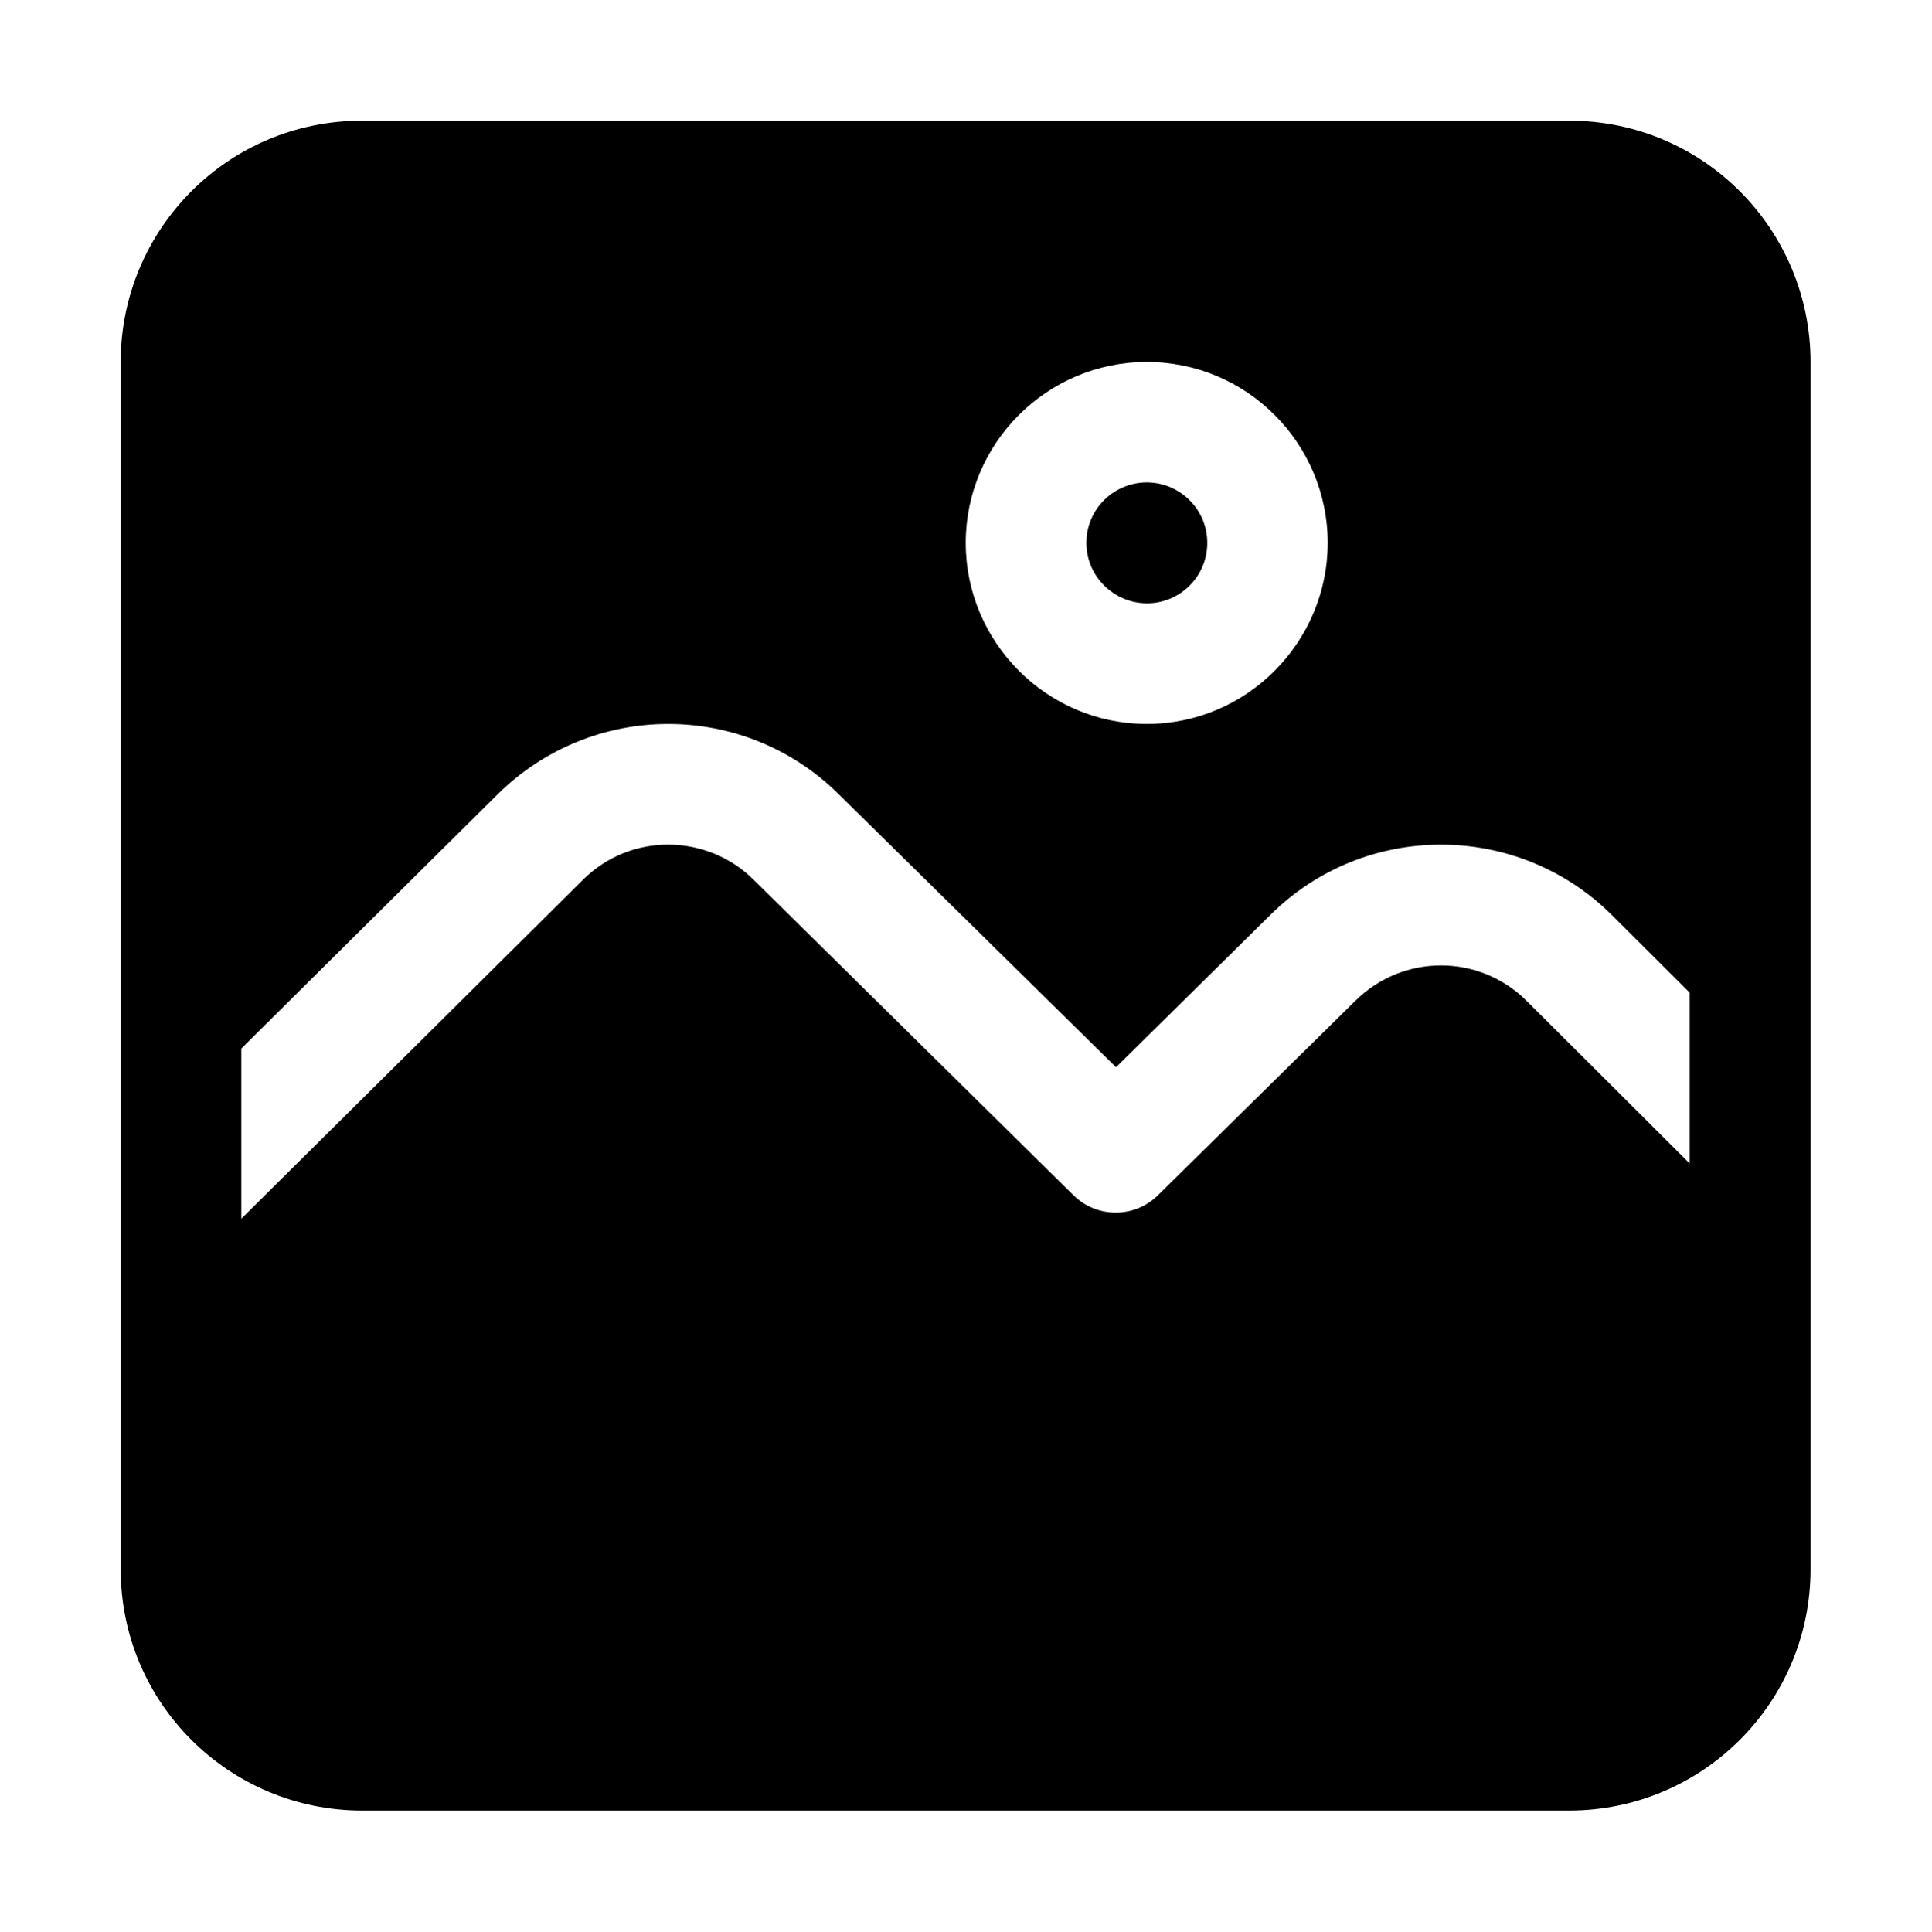
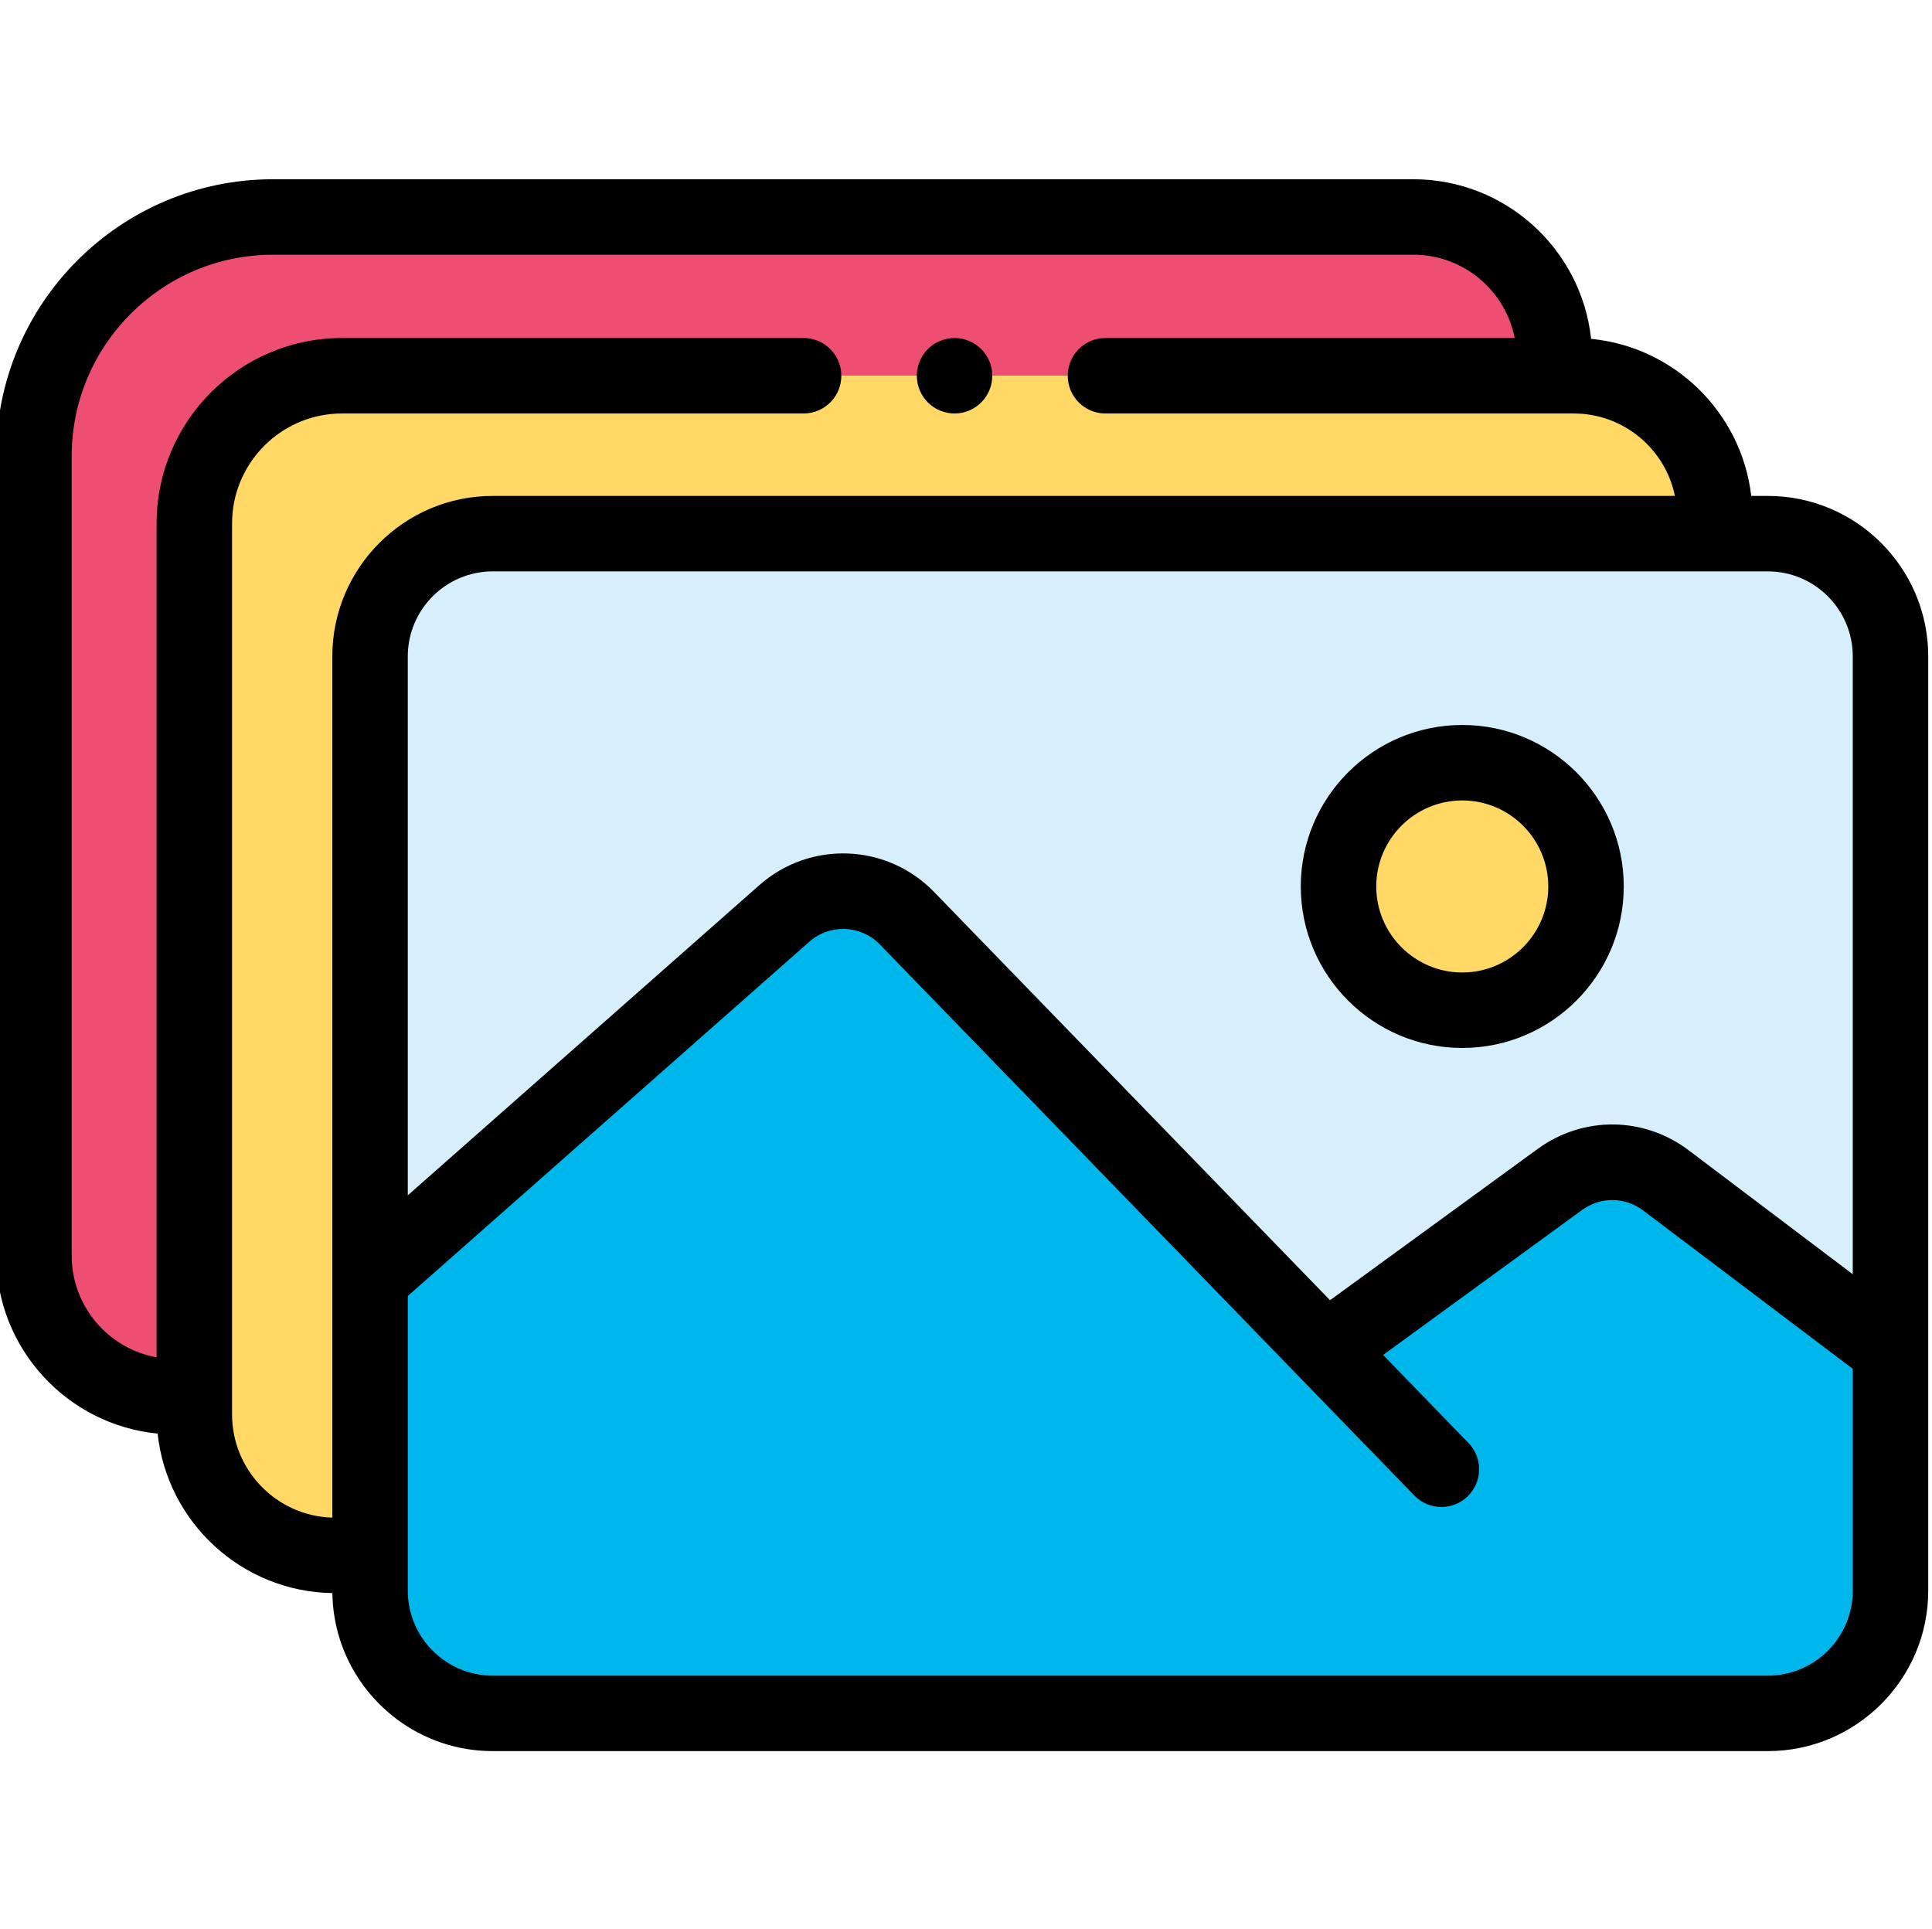
- <svg xmlns="http://www.w3.org/2000/svg" id="svg1144" viewBox="0 0 8.467 8.467">
-   <g id="layer2">
-     <path id="path1193" d="m1.588.529c-.59 0-1.059.477-1.059 1.059v1.852 3.439c0 .589.477 1.059 1.059 1.059h5.291c.582 0 1.059-.47 1.059-1.059v-5.291c0-.582-.469-1.059-1.059-1.059zm3.44 1.058c.44 0 .793.358.793.793s-.354.794-.793.794c-.439 0-.794-.359-.794-.794s.354-.793.794-.793zm-.265.793c0 .149.123.265.266.265.143 0 .264-.116.264-.265s-.122-.265-.265-.265c-.143 0-.265.115-.265.265zm-1.833.794c.271 0 .542.104.748.309l1.215 1.196.677-.668c.415-.412 1.084-.409 1.496 0 .114.114.228.227.342.341v.749c-.238-.238-.476-.475-.715-.713-.205-.205-.54-.209-.751 0l-.864.851c-.103.103-.27.103-.373 0l-1.4-1.381c-.101-.101-.236-.154-.372-.155-.136-.001-.273.05-.378.155-.499.496-.998.99-1.497 1.485v-.746c.374-.371.748-.742 1.123-1.114.206-.204.477-.309.748-.309z" font-variant-ligatures="normal" font-variant-position="normal" font-variant-caps="normal" font-variant-numeric="normal" font-variant-alternates="normal" font-feature-settings="normal" text-indent="0" text-align="start" text-decoration-line="none" text-decoration-style="solid" text-decoration-color="rgb(0,0,0)" text-transform="none" text-orientation="mixed" white-space="normal" shape-padding="0" isolation="auto" mix-blend-mode="normal" solid-color="rgb(0,0,0)" solid-opacity="1" vector-effect="none" />
+ <svg xmlns="http://www.w3.org/2000/svg" viewBox="1 -47 511.999 511">
+   <path d="m91.637 52.574h321.293v-4.711c0-20.633-16.727-37.363-37.363-37.363h-302.215c-34.988 0-63.352 28.363-63.352 63.352v211.902c0 20.633 16.727 37.363 37.363 37.363h5.137v-231.406c0-21.617 17.52-39.137 39.137-39.137zm0 0" fill="#ee4e71" />
+   <path d="m99.07 291.914v-164.984c0-17.953 14.555-32.508 32.508-32.508h323.852v-4.488c0-20.633-16.727-37.359-37.363-37.359h-326.43c-21.617 0-39.137 17.52-39.137 39.137v236.113c0 20.637 16.727 37.363 37.363 37.363h9.207zm0 0" fill="#ffd866" />
+   <g fill="#d6effb">
+     <path d="m102.992 390.023c-.5-.922-.957-1.867-1.367-2.84.41.973.867 1.918 1.367 2.84zm0 0" />
+     <path d="m120.402 405.066c-.996-.367-1.969-.777-2.918-1.234.949.457 1.922.867 2.918 1.234zm0 0" />
+     <path d="m123.453 406.012c-1.039-.266-2.055-.582-3.051-.945.996.363 2.012.68 3.051.945zm0 0" />
+     <path d="m499.445 387.184c-.41.973-.871 1.918-1.371 2.84.504-.922.961-1.867 1.371-2.84zm0 0" />
+     <path d="m502 374.527c0 1.684-.129 3.336-.375 4.953.246-1.617.375-3.27.375-4.953zm0 0" />
+     <path d="m501.34 381.082c-.219 1.055-.484 2.098-.801 3.113.316-1.02.582-2.059.801-3.113zm0 0" />
+     <path d="m131.578 407.039c-2.805 0-5.527-.355-8.125-1.023 2.598.668 5.32 1.023 8.125 1.023zm0 0" />
+     <path d="m99.07 374.527c0 1.684.129 3.336.375 4.953-.25-1.617-.375-3.27-.375-4.953zm0 0" />
+     <path d="m100.531 384.195c-.316-1.02-.586-2.059-.801-3.113.215 1.055.484 2.094.801 3.113zm0 0" />
+     <path d="m116.082 403.113c-.922-.5-1.816-1.043-2.68-1.629.863.586 1.758 1.129 2.68 1.629zm0 0" />
+     <path d="m469.492 94.422h-337.914c-17.953 0-32.508 14.555-32.508 32.508v164.984l109.777-96.852c9.434-8.324 23.746-7.766 32.508 1.266l110.984 114.426 62.051-45.207c8.391-6.117 19.797-6.016 28.082.242l59.527 44.965v-183.824c0-17.953-14.555-32.508-32.508-32.508zm-80.977 126.285c-18.113 0-32.797-14.684-32.797-32.793 0-18.113 14.684-32.797 32.797-32.797 18.109 0 32.793 14.684 32.793 32.797 0 18.109-14.684 32.793-32.793 32.793zm0 0" />
  </g>
+   <path d="m442.473 265.789c-8.285-6.258-19.691-6.359-28.082-.242l-62.051 45.207-110.984-114.426c-8.762-9.031-23.07-9.59-32.508-1.266l-109.777 96.852v82.613c0 1.684.129 3.34.375 4.953.082.535.176 1.07.285 1.602.219 1.055.484 2.098.801 3.113.316 1.02.684 2.016 1.094 2.988s.867 1.918 1.367 2.84c2.504 4.605 6.086 8.543 10.41 11.461.867.586 1.758 1.129 2.68 1.629.461.25.93.488 1.402.719.949.457 1.922.867 2.918 1.234.996.363 2.012.68 3.051.945 2.598.668 5.32 1.023 8.125 1.023h337.914c12.344 0 23.078-6.879 28.586-17.012.5-.922.957-1.867 1.367-2.844.41-.973.777-1.969 1.094-2.984.316-1.02.586-2.059.801-3.117.109-.527.203-1.062.285-1.602.246-1.613.375-3.266.375-4.949v-63.777zm0 0" fill="#00b7ec" />
+   <path d="m421.309 187.91c0 18.113-14.684 32.797-32.793 32.797-18.113 0-32.797-14.684-32.797-32.797 0-18.109 14.684-32.793 32.797-32.793 18.109 0 32.793 14.684 32.793 32.793zm0 0" fill="#ffd866" />
+   <path d="m469.488 84.418h-4.391c-2.57-22.023-20.293-39.484-42.441-41.621-2.543-23.742-22.684-42.297-47.086-42.297h-302.219c-40.445 0-73.352 32.906-73.352 73.348v211.902c0 24.574 18.805 44.828 42.773 47.145 2.516 23.488 22.262 41.887 46.312 42.273.062 4.168.715 8.191 1.898 11.988 5.387 17.293 21.551 29.883 40.594 29.883h337.91c23.441 0 42.512-19.07 42.512-42.508v-247.602c0-23.441-19.07-42.512-42.512-42.512zm22.512 42.512v163.738l-43.5-32.859c-11.887-8.977-27.961-9.117-40-.348l-55.027 40.094-104.938-108.188c-12.5-12.891-32.84-13.684-46.305-1.801l-93.16 82.191v-142.828c0-12.414 10.098-22.512 22.508-22.512h337.91c12.414 0 22.512 10.098 22.512 22.512zm0 247.598c0 12.414-10.098 22.512-22.508 22.512h-337.914c-10.082 0-18.641-6.668-21.492-15.824-.66-2.113-1.016-4.359-1.016-6.684v-78.105l106.395-93.863c5.441-4.805 13.66-4.484 18.715.727l47.359 48.828c0 .004 0 .004.004.004l94.262 97.184c1.961 2.023 4.566 3.039 7.18 3.039 2.508 0 5.02-.938 6.961-2.82 3.961-3.848 4.059-10.176.215-14.141l-22.625-23.328 52.742-38.426c4.867-3.547 11.363-3.492 16.168.137l55.555 41.965zm-429.5-46.707v-236.109c0-1.004.051-2 .152-2.977 1.492-14.676 13.926-26.164 28.988-26.164h122.32c5.523 0 10-4.477 10-10 0-5.523-4.477-10-10-10h-122.32c-27.098 0-49.141 22.043-49.141 49.141v220.977c-12.777-2.301-22.5-13.504-22.5-26.938v-211.902c0-29.414 23.934-53.348 53.352-53.348h302.219c13.273 0 24.371 9.504 26.844 22.07h-108.453c-5.523 0-10 4.477-10 10 0 5.523 4.477 10 10 10h118.969.012 5.129c13.195 0 24.242 9.395 26.801 21.848h-313.293c-23.438 0-42.508 19.07-42.508 42.512v164.977.008 63.254c-14.723-.418-26.57-12.523-26.57-27.348zm0 0" />
+   <path d="m388.516 145.117c-23.602 0-42.797 19.199-42.797 42.793 0 23.598 19.199 42.797 42.797 42.797 23.594 0 42.793-19.199 42.793-42.797 0-23.594-19.199-42.793-42.793-42.793zm0 65.59c-12.57 0-22.797-10.227-22.797-22.793 0-12.57 10.227-22.797 22.797-22.797 12.566 0 22.793 10.227 22.793 22.797 0 12.566-10.227 22.793-22.793 22.793zm0 0" />
+   <path d="m244.73 56.398c.25.602.559 1.18.918 1.723.363.547.781 1.059 1.242 1.52.461.457.969.879 1.52 1.25.539.359 1.129.668 1.73.918.598.25 1.23.441 1.871.57.637.129 1.297.191 1.949.191.66 0 1.309-.062 1.961-.191.637-.129 1.258-.32 1.867-.57.602-.25 1.18-.559 1.723-.918.547-.371 1.059-.793 1.52-1.25.469-.461.879-.973 1.25-1.52.359-.543.668-1.121.918-1.723.25-.609.441-1.238.57-1.867.129-.652.191-1.312.191-1.961 0-.652-.062-1.312-.191-1.949-.129-.641-.32-1.273-.57-1.871-.25-.609-.559-1.191-.918-1.73-.371-.551-.781-1.059-1.25-1.52-.461-.461-.973-.879-1.52-1.242-.543-.359-1.121-.668-1.723-.918-.609-.25-1.23-.441-1.867-.57-1.293-.262-2.621-.262-3.91 0-.641.129-1.273.32-1.871.57-.602.25-1.191.559-1.73.918-.551.363-1.059.781-1.52 1.242s-.879.969-1.242 1.52c-.359.539-.668 1.121-.918 1.73-.25.598-.441 1.23-.57 1.871-.129.637-.199 1.297-.199 1.949 0 .648.07 1.309.199 1.961.129.629.32 1.258.57 1.867zm0 0" />
</svg>
